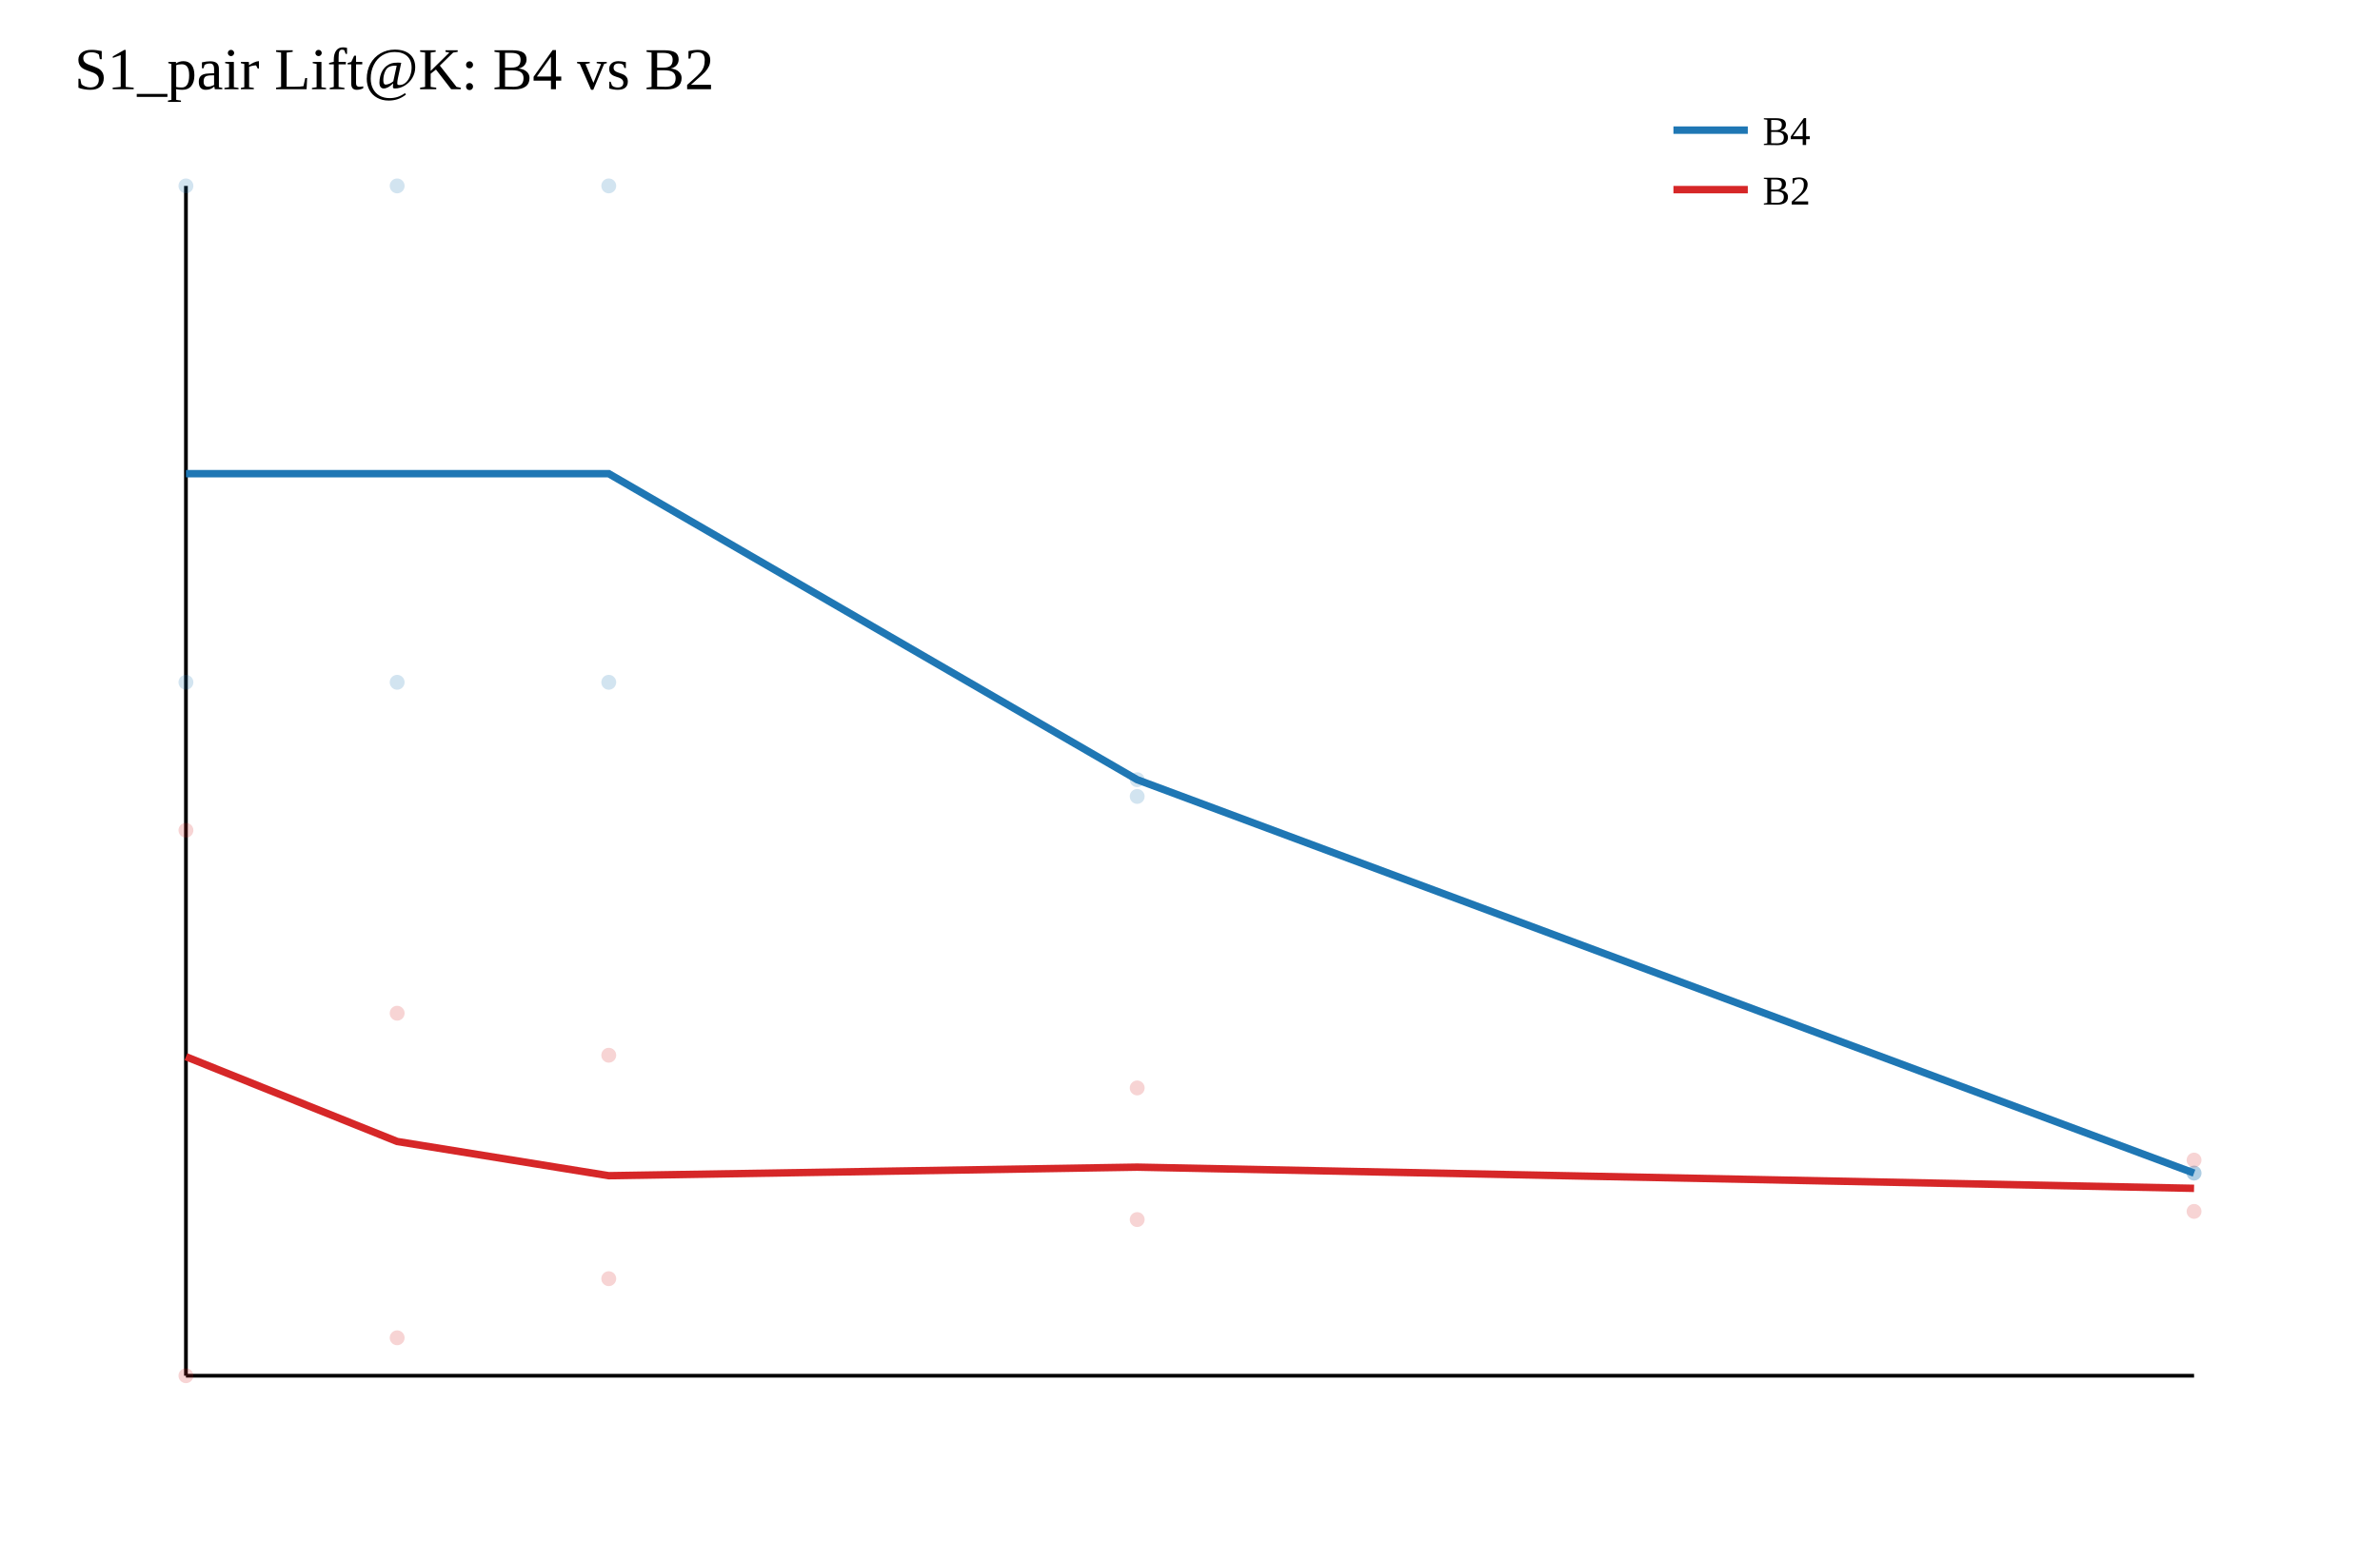
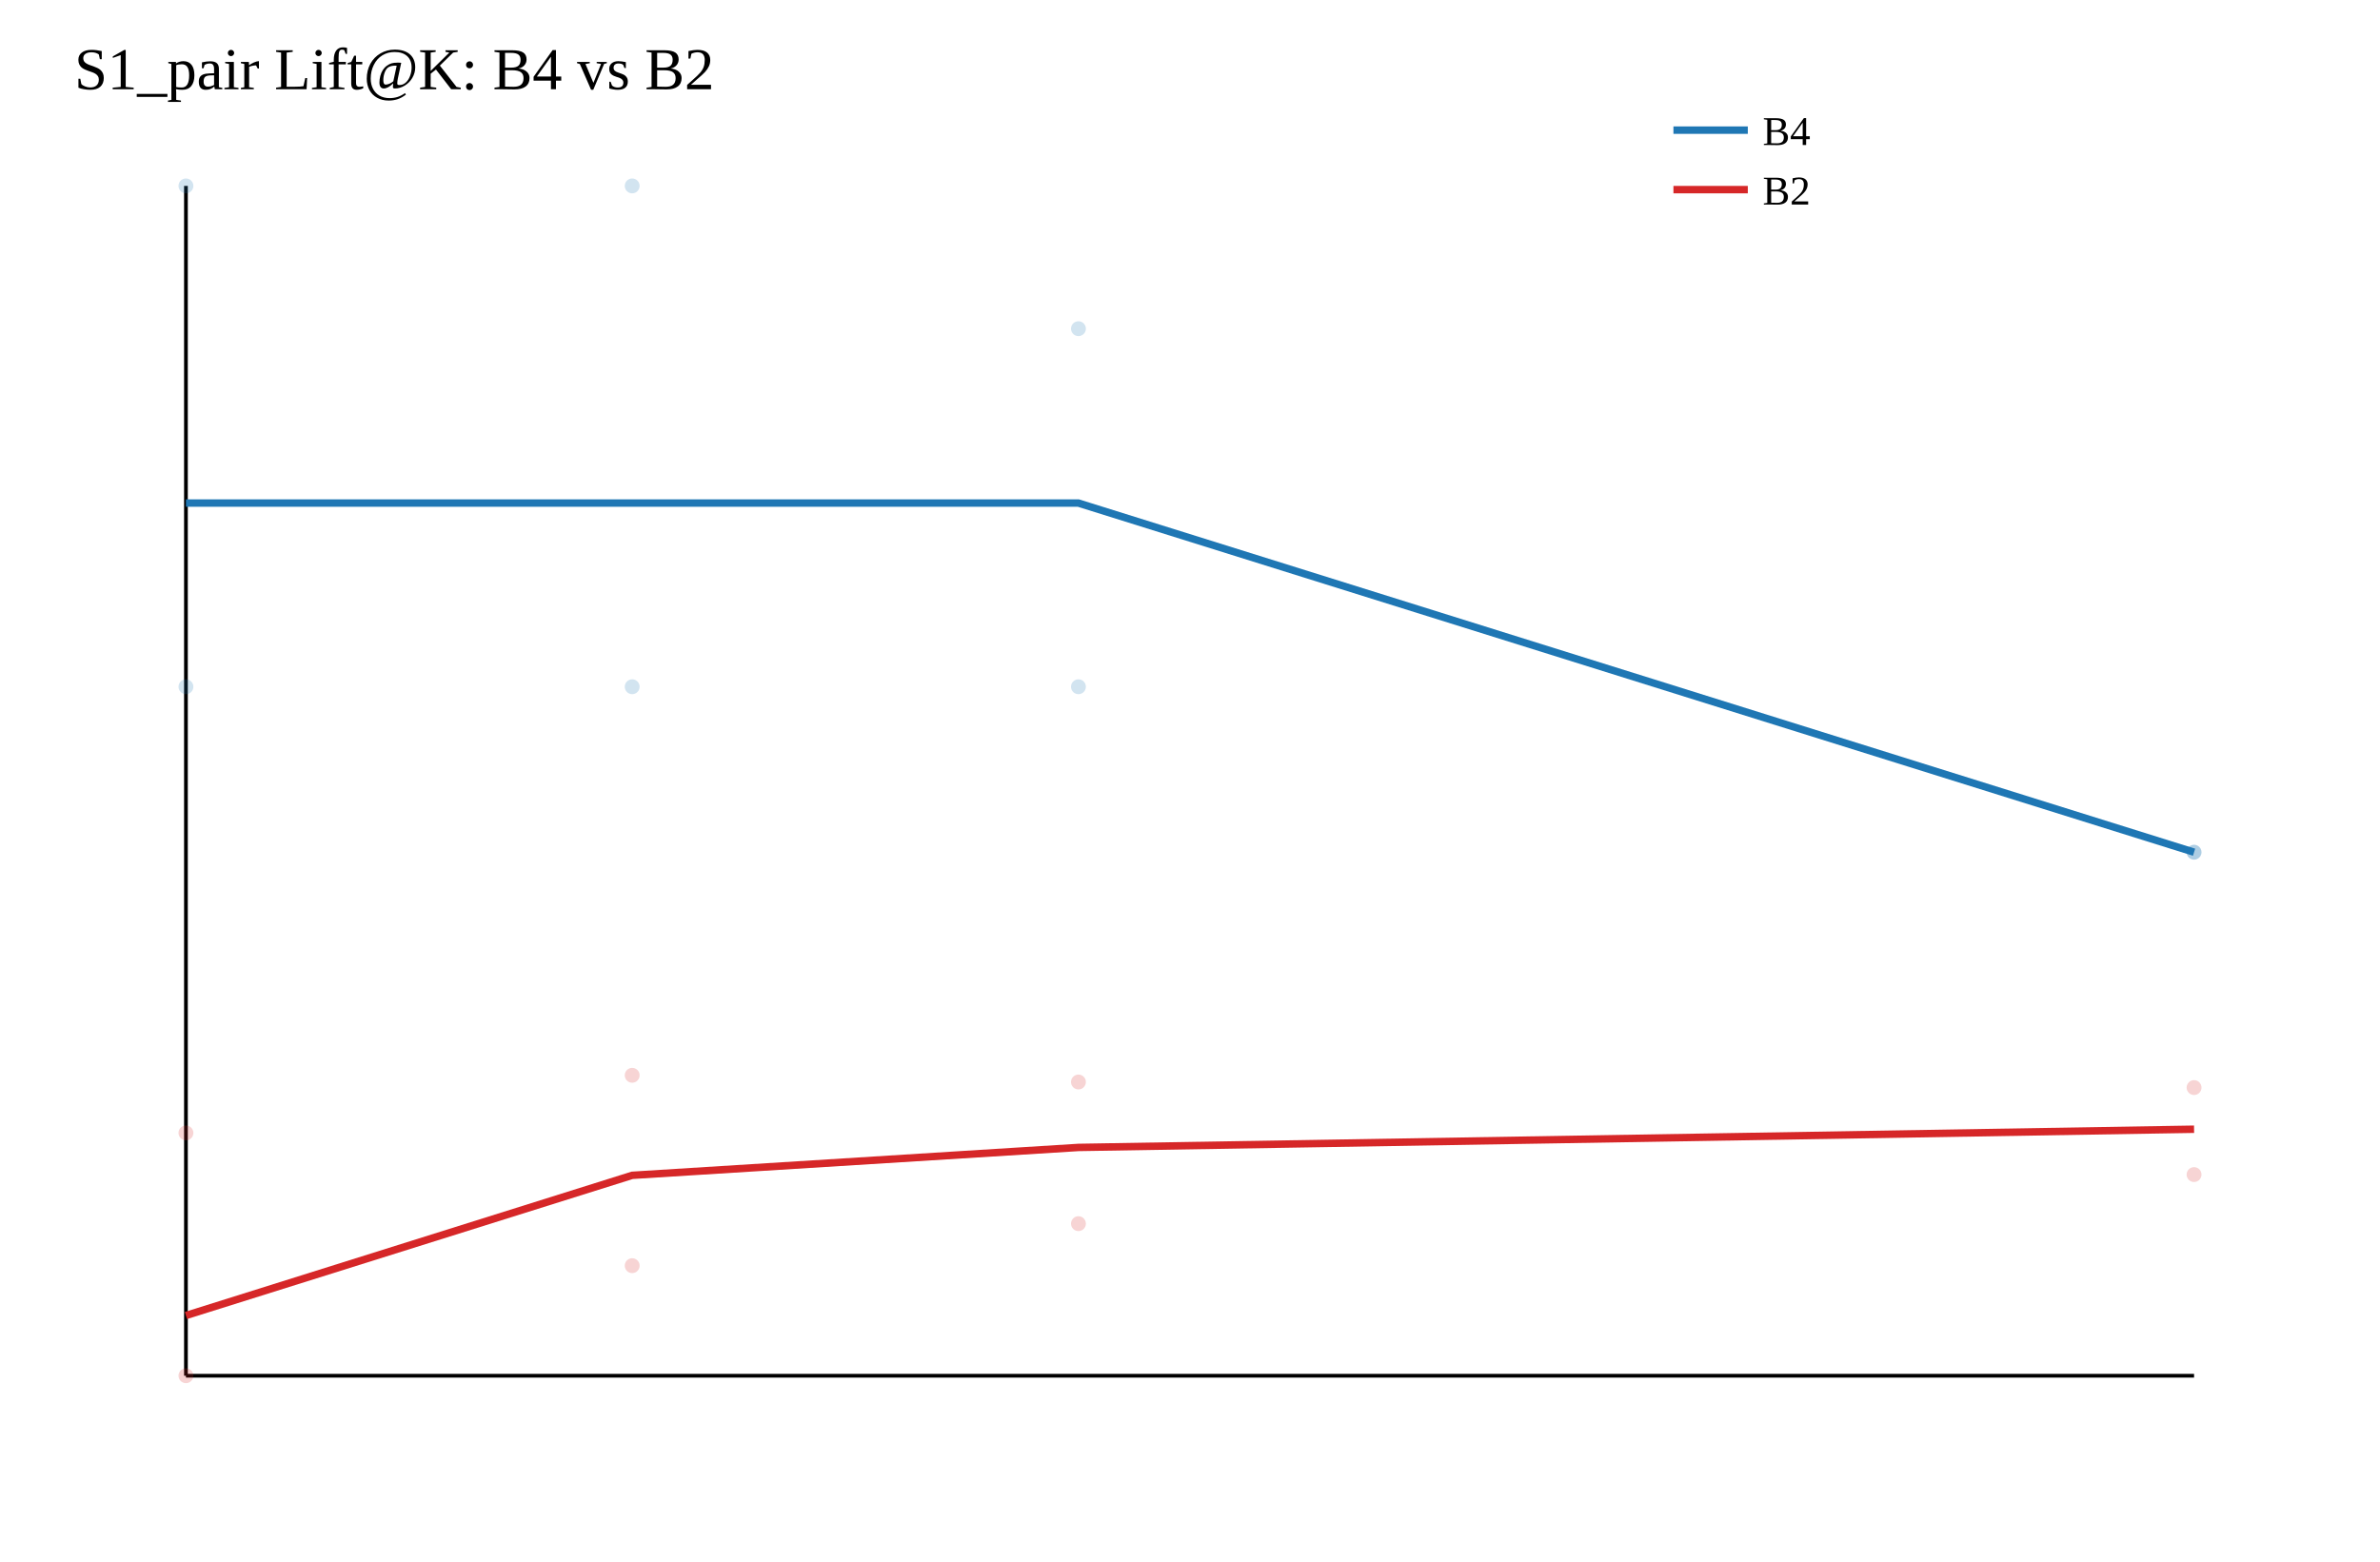
<svg xmlns="http://www.w3.org/2000/svg" width="640" height="420">
  <text x="20" y="24" font-size="16">S1_pair Lift@K: B4 vs B2</text>
  <line x1="50" y1="370" x2="590" y2="370" stroke="black" />
  <line x1="50" y1="370" x2="50" y2="50" stroke="black" />
-   <circle cx="50.0" cy="183.5" r="2" fill="#1f77b4" opacity="0.2" />
-   <circle cx="106.8" cy="183.5" r="2" fill="#1f77b4" opacity="0.2" />
-   <circle cx="163.7" cy="183.5" r="2" fill="#1f77b4" opacity="0.2" />
-   <circle cx="305.8" cy="214.2" r="2" fill="#1f77b4" opacity="0.2" />
-   <circle cx="590.0" cy="315.5" r="2" fill="#1f77b4" opacity="0.2" />
+   <circle cx="50.0" cy="184.7" r="2" fill="#1f77b4" opacity="0.2" />
+   <circle cx="170.0" cy="184.7" r="2" fill="#1f77b4" opacity="0.2" />
+   <circle cx="290.0" cy="184.7" r="2" fill="#1f77b4" opacity="0.2" />
+   <circle cx="590.0" cy="229.2" r="2" fill="#1f77b4" opacity="0.2" />
  <circle cx="50.0" cy="50.0" r="2" fill="#1f77b4" opacity="0.2" />
-   <circle cx="106.8" cy="50.0" r="2" fill="#1f77b4" opacity="0.2" />
-   <circle cx="163.7" cy="50.0" r="2" fill="#1f77b4" opacity="0.2" />
-   <circle cx="305.8" cy="209.7" r="2" fill="#1f77b4" opacity="0.2" />
-   <circle cx="590.0" cy="315.5" r="2" fill="#1f77b4" opacity="0.2" />
+   <circle cx="170.0" cy="50.0" r="2" fill="#1f77b4" opacity="0.2" />
+   <circle cx="290.0" cy="88.4" r="2" fill="#1f77b4" opacity="0.2" />
+   <circle cx="590.0" cy="229.2" r="2" fill="#1f77b4" opacity="0.2" />
  <circle cx="50.0" cy="370.0" r="2" fill="#d62728" opacity="0.2" />
-   <circle cx="106.8" cy="359.8" r="2" fill="#d62728" opacity="0.2" />
-   <circle cx="163.7" cy="343.9" r="2" fill="#d62728" opacity="0.2" />
-   <circle cx="305.8" cy="328.0" r="2" fill="#d62728" opacity="0.2" />
-   <circle cx="590.0" cy="325.8" r="2" fill="#d62728" opacity="0.2" />
-   <circle cx="50.0" cy="223.3" r="2" fill="#d62728" opacity="0.2" />
-   <circle cx="106.8" cy="272.5" r="2" fill="#d62728" opacity="0.2" />
-   <circle cx="163.7" cy="283.8" r="2" fill="#d62728" opacity="0.2" />
-   <circle cx="305.8" cy="292.6" r="2" fill="#d62728" opacity="0.2" />
-   <circle cx="590.0" cy="312.0" r="2" fill="#d62728" opacity="0.2" />
-   <polyline fill="none" stroke="#1f77b4" stroke-width="2" points="50.0,127.4 106.8,127.4 163.7,127.4 305.8,209.7 590.0,315.5" />
+   <circle cx="170.0" cy="340.4" r="2" fill="#d62728" opacity="0.2" />
+   <circle cx="290.0" cy="329.1" r="2" fill="#d62728" opacity="0.2" />
+   <circle cx="590.0" cy="315.9" r="2" fill="#d62728" opacity="0.2" />
+   <circle cx="50.0" cy="304.7" r="2" fill="#d62728" opacity="0.2" />
+   <circle cx="170.0" cy="289.2" r="2" fill="#d62728" opacity="0.2" />
+   <circle cx="290.0" cy="291.0" r="2" fill="#d62728" opacity="0.2" />
+   <circle cx="590.0" cy="292.5" r="2" fill="#d62728" opacity="0.2" />
+   <polyline fill="none" stroke="#1f77b4" stroke-width="2" points="50.0,135.3 170.0,135.3 290.0,135.3 590.0,229.2" />
  <line x1="450" y1="35" x2="470" y2="35" stroke="#1f77b4" stroke-width="2" />
  <text x="474" y="39" font-size="11">B4</text>
-   <polyline fill="none" stroke="#d62728" stroke-width="2" points="50.0,284.2 106.8,307.0 163.7,316.2 305.8,313.9 590.0,319.6" />
+   <polyline fill="none" stroke="#d62728" stroke-width="2" points="50.0,353.8 170.0,316.1 290.0,308.6 590.0,303.7" />
  <line x1="450" y1="51" x2="470" y2="51" stroke="#d62728" stroke-width="2" />
  <text x="474" y="55" font-size="11">B2</text>
</svg>
